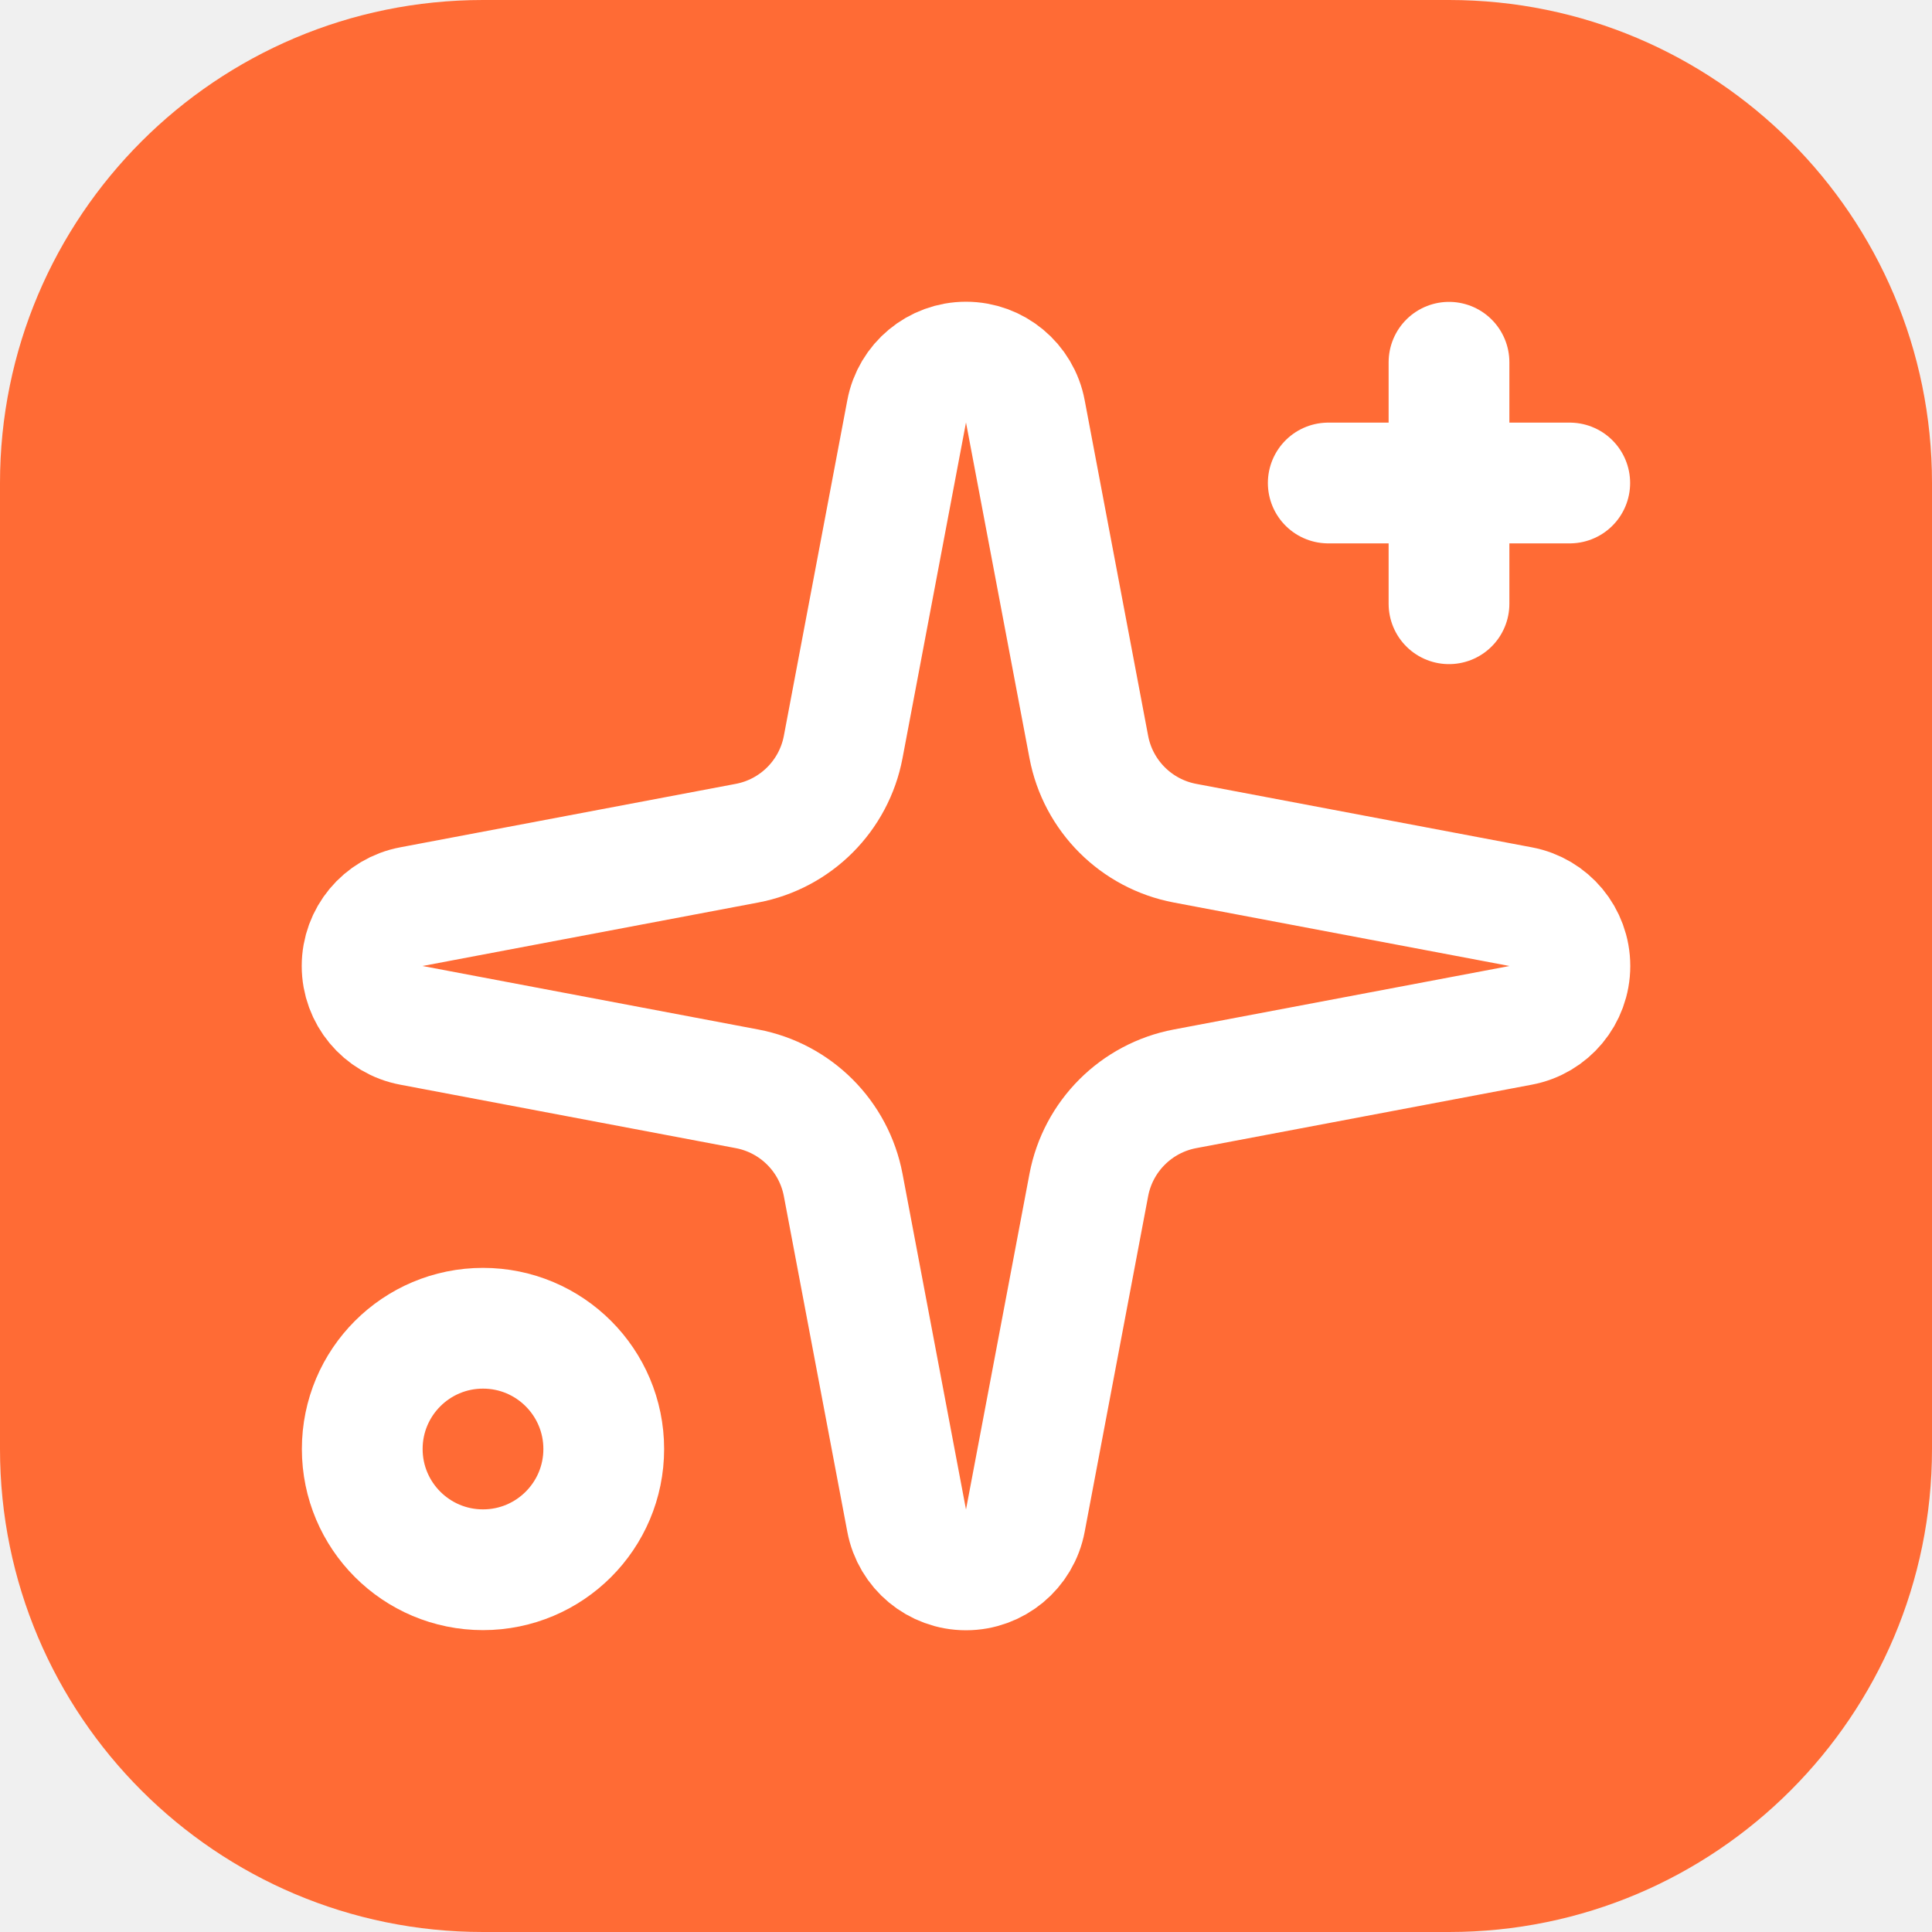
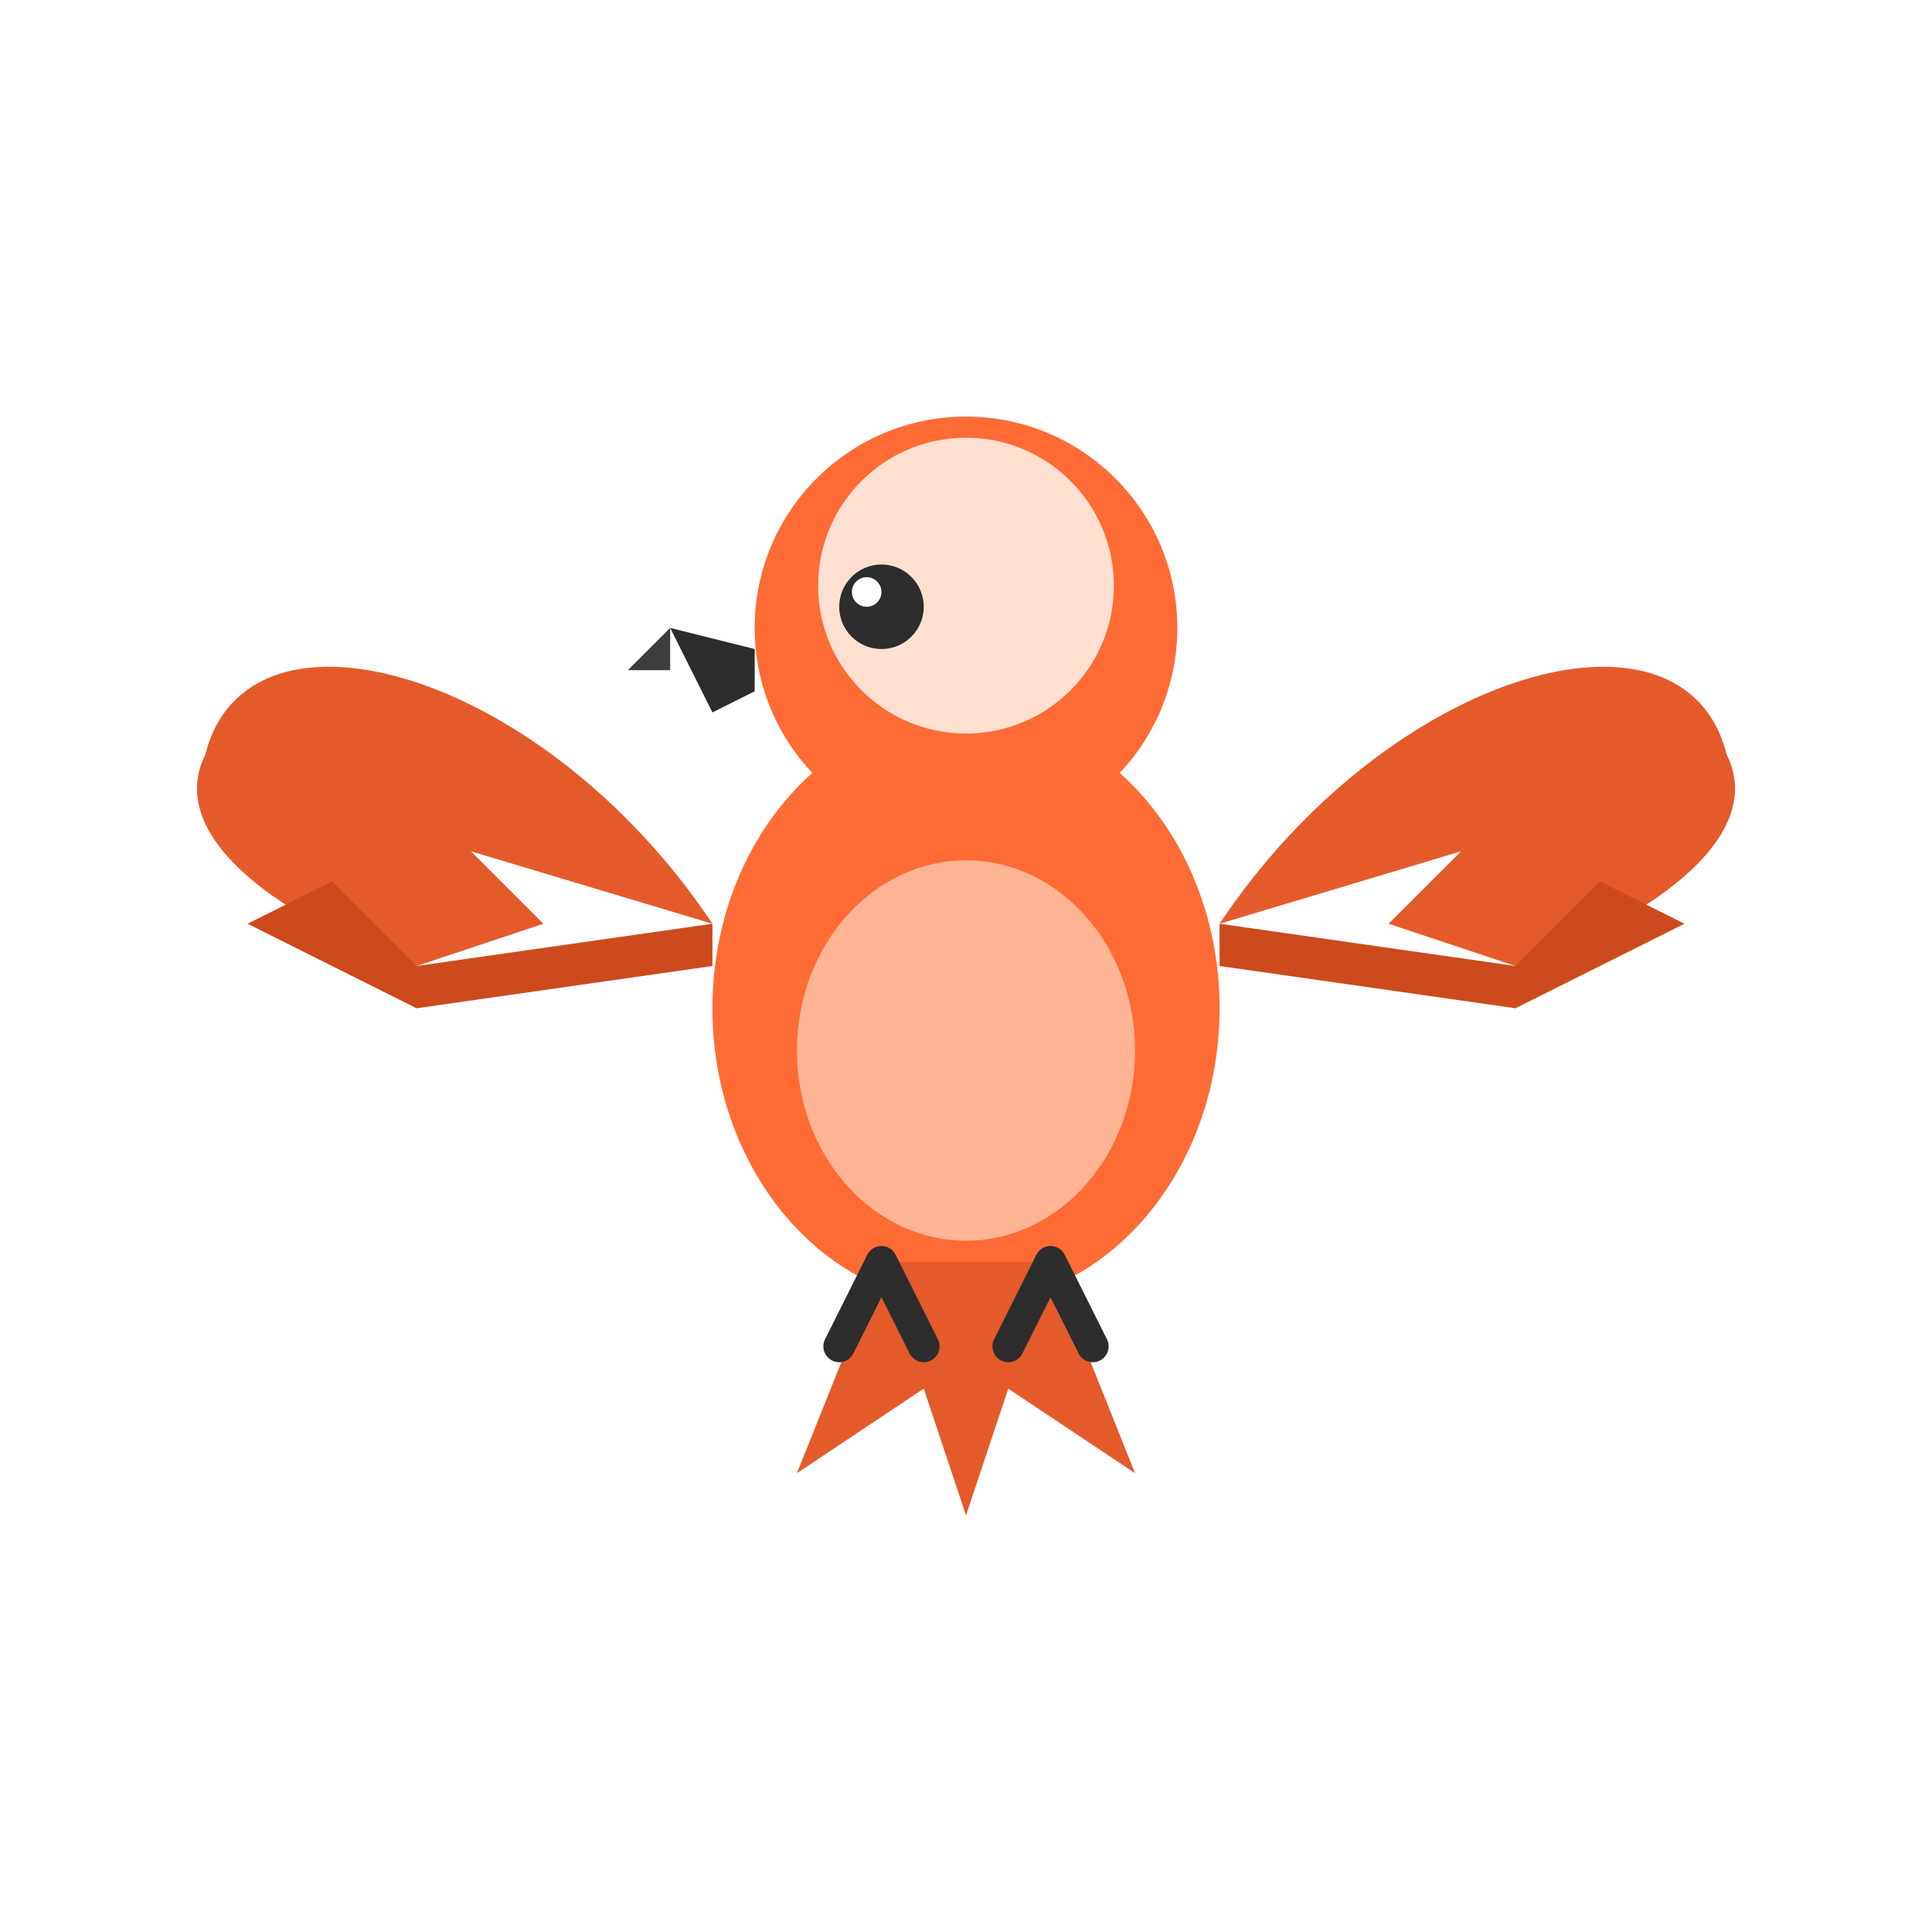
- <svg xmlns="http://www.w3.org/2000/svg" viewBox="0 0 32 32">
-   <rect width="32" height="32" rx="8" fill="#FF6B35" />
-   <g transform="translate(4,4)" fill="none" stroke="white" stroke-width="2" stroke-linecap="round" stroke-linejoin="round">
-     <path d="M11.017 2.814a1 1 0 0 1 1.966 0l1.051 5.558a2 2 0 0 0 1.594 1.594l5.558 1.051a1 1 0 0 1 0 1.966l-5.558 1.051a2 2 0 0 0-1.594 1.594l-1.051 5.558a1 1 0 0 1-1.966 0l-1.051-5.558a2 2 0 0 0-1.594-1.594l-5.558-1.051a1 1 0 0 1 0-1.966l5.558-1.051a2 2 0 0 0 1.594-1.594z" />
-     <path d="M20 2v4" />
-     <path d="M22 4h-4" />
-     <circle cx="4" cy="20" r="2" />
+ <svg xmlns="http://www.w3.org/2000/svg" viewBox="0 0 32 32" fill="none">
+   <rect width="32" height="32" fill="#FFFFFF" />
+   <g transform="translate(16, 16) scale(0.35) translate(-40, -44)">
+     <ellipse cx="40" cy="46" rx="12" ry="14" fill="#FF6B35" />
+     <ellipse cx="40" cy="48" rx="8" ry="9" fill="#FFB494" />
+     <path d="M28 42 C20 30, 6 26, 4 34 C2 38, 8 42, 14 44 L20 42 L16 38 C12 34, 10 32, 8 36" fill="#E55A2B" />
+     <path d="M28 42 L14 44 L10 40 L6 42 L14 46 L28 44Z" fill="#CC4A1E" />
+     <path d="M52 42 C60 30, 74 26, 76 34 C78 38, 72 42, 66 44 L60 42 L64 38 C68 34, 70 32, 72 36" fill="#E55A2B" />
+     <path d="M52 42 L66 44 L70 40 L74 42 L66 46 L52 44Z" fill="#CC4A1E" />
+     <circle cx="40" cy="28" r="10" fill="#FF6B35" />
+     <circle cx="40" cy="26" r="7" fill="#FFE0D0" />
+     <circle cx="36" cy="27" r="2" fill="#2D2D2D" />
+     <circle cx="35.3" cy="26.3" r="0.7" fill="white" />
+     <path d="M30 29 L26 28 L28 32 L30 31Z" fill="#2D2D2D" />
+     <path d="M26 28 L24 30 L26 30Z" fill="#3D3D3D" />
+     <path d="M36 58 L32 68 L38 64 L40 70 L42 64 L48 68 L44 58Z" fill="#E55A2B" />
+     <path d="M36 58 L34 62 M36 58 L38 62" stroke="#2D2D2D" stroke-width="1.5" stroke-linecap="round" />
+     <path d="M44 58 L42 62 M44 58 L46 62" stroke="#2D2D2D" stroke-width="1.5" stroke-linecap="round" />
  </g>
</svg>
